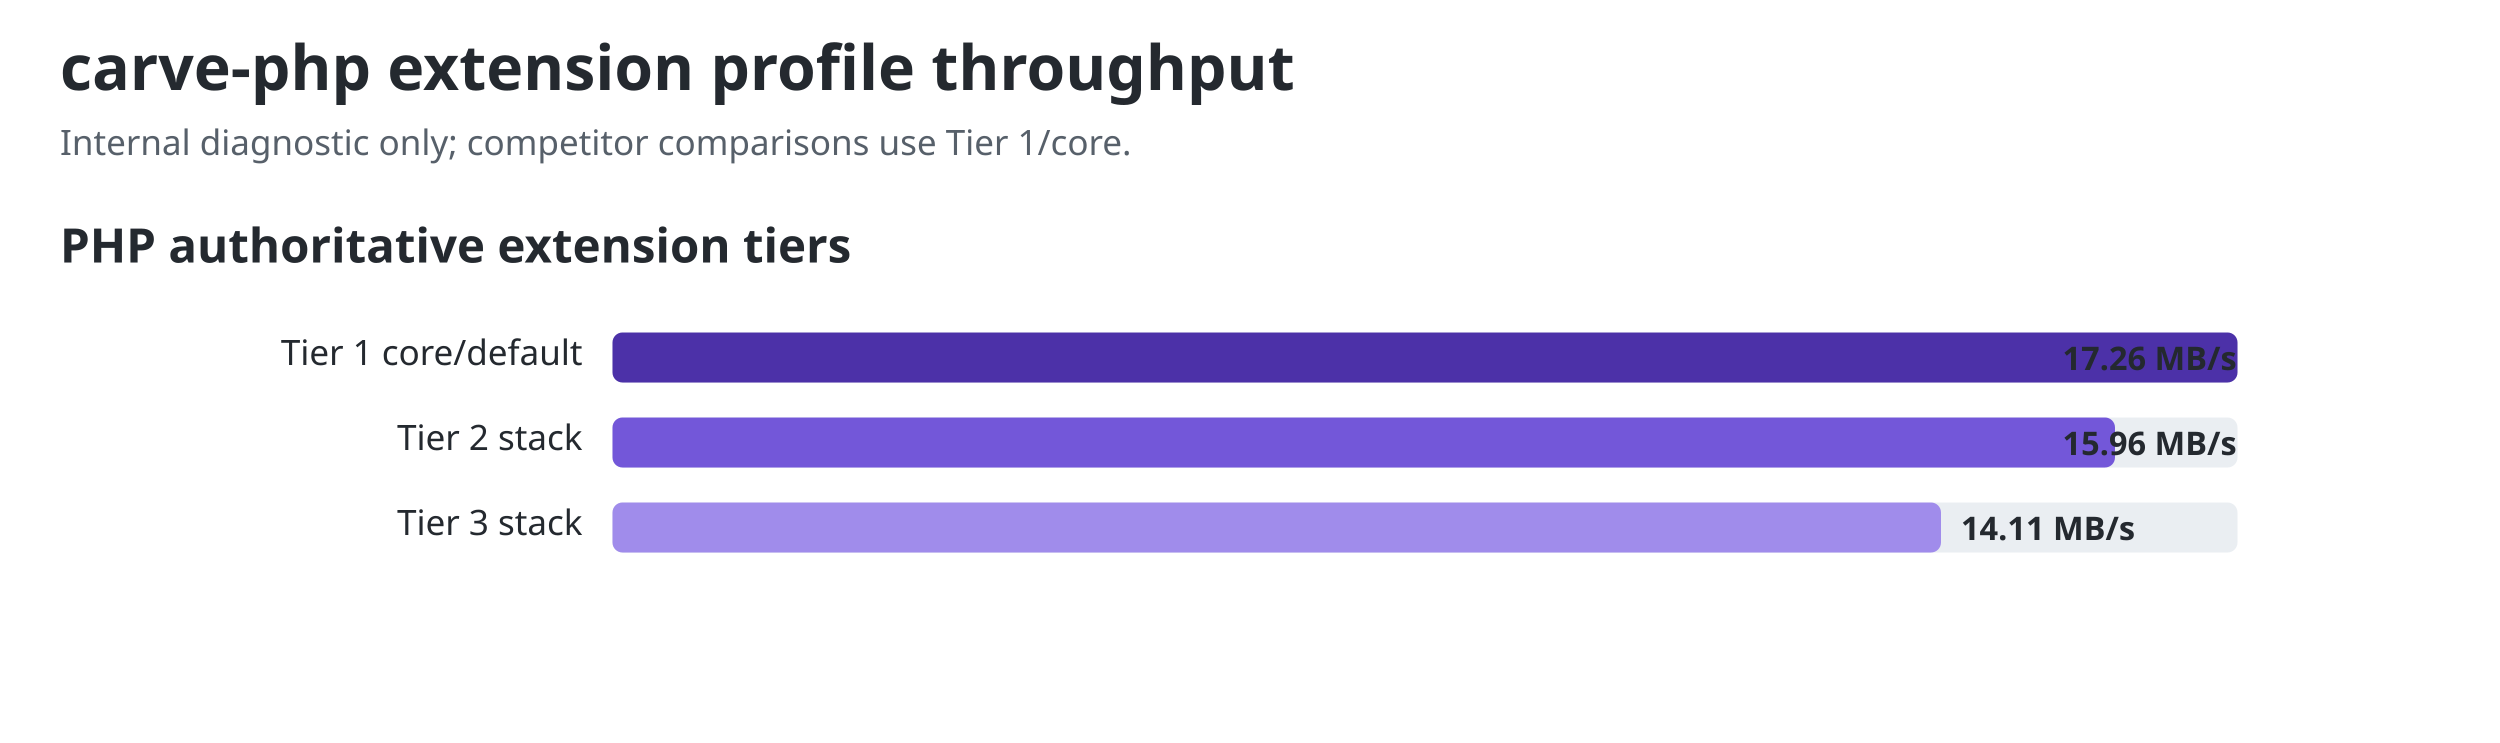
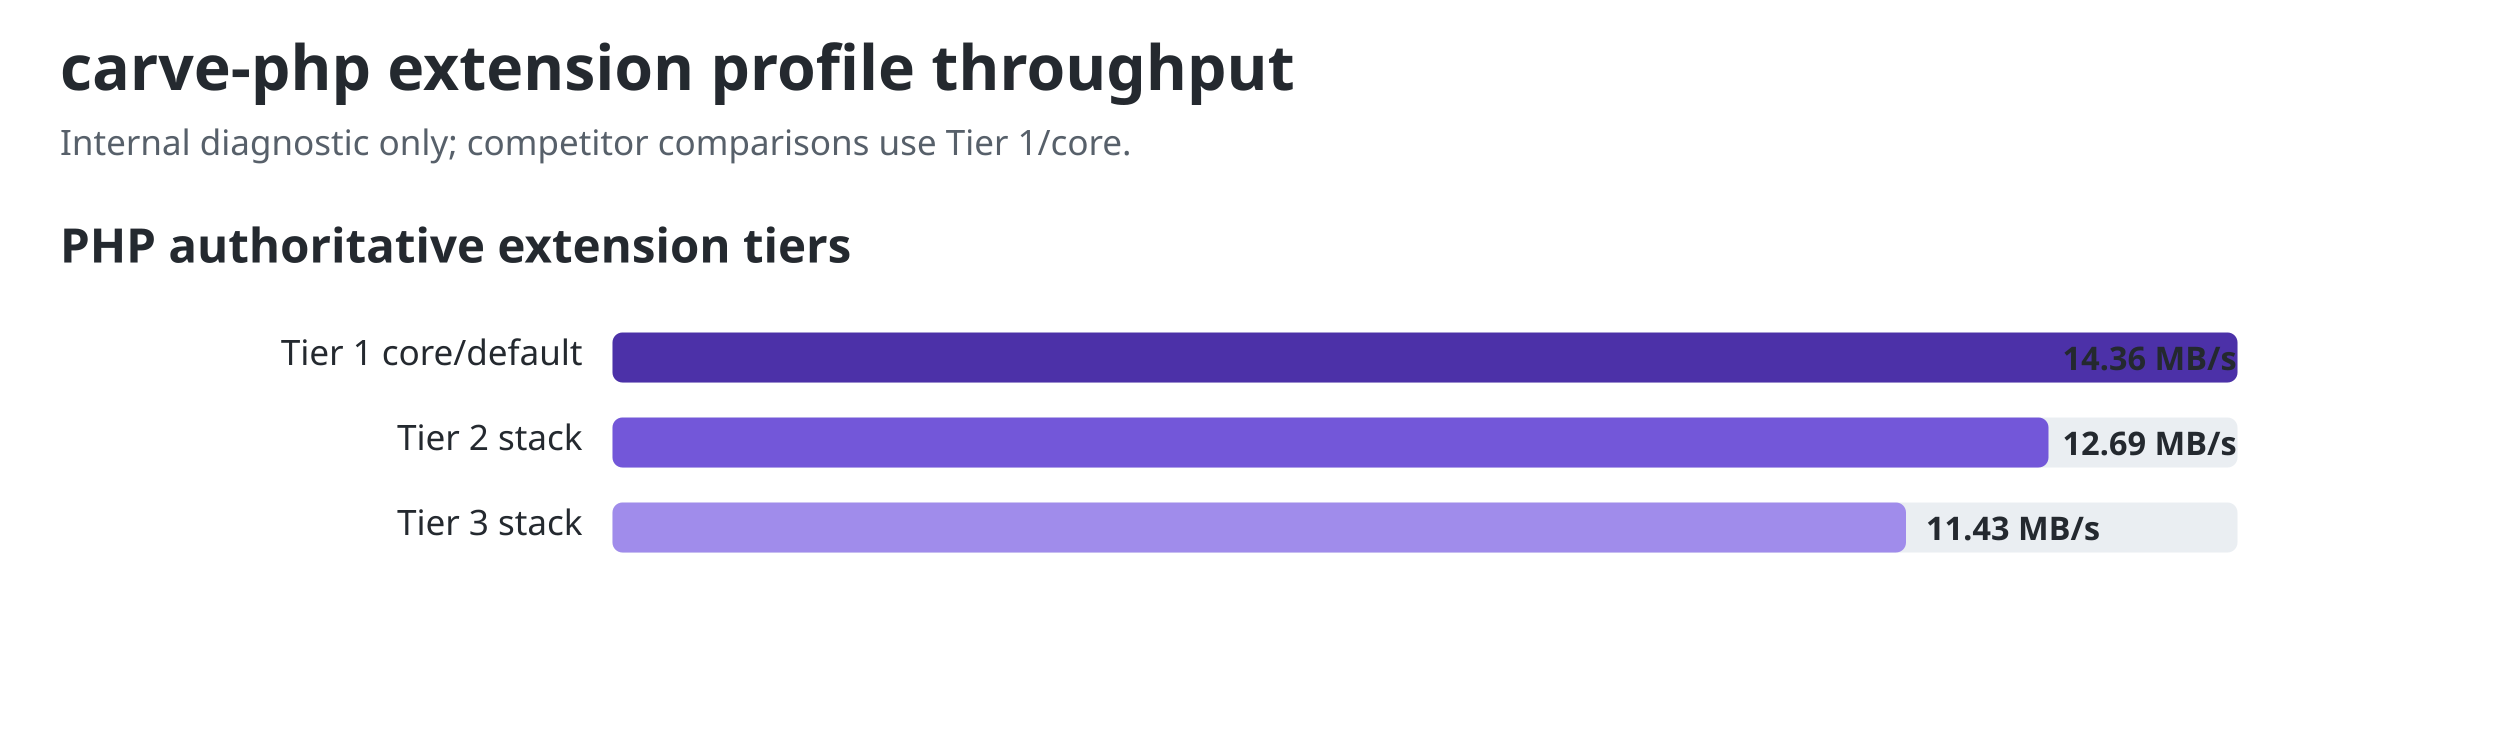
<svg xmlns="http://www.w3.org/2000/svg" width="1000" height="297" viewBox="0 0 1000 297" role="img" aria-labelledby="title desc">
  <style>text{font-family:ui-sans-serif,system-ui,sans-serif;fill:#24292f}.title{font-size:25px;font-weight:700}.sub{font-size:14px;fill:#57606a}.group{font-size:19px;font-weight:650}.label{font-size:14px}.value{font-size:13px;font-weight:650;fill:#24292f}.track{fill:#eaeef2}@media(prefers-color-scheme:dark){text,.value{fill:#f0f6fc}.sub{fill:#8c959f}.track{fill:#30363d}}</style>
  <text id="chart-title" class="title" x="24" y="36">carve-php extension profile throughput</text>
  <text class="sub" x="24" y="62">Internal diagnostic only; competitor comparisons use Tier 1/core.</text>
  <text class="group" x="24" y="105">PHP authoritative extension tiers</text>
  <text class="label" x="233" y="146" text-anchor="end">Tier 1 core/default</text>
  <rect class="track" x="245" y="133" width="650" height="20" rx="4" />
  <rect x="245" y="133" width="650.0" height="20" rx="4" fill="#4c31a8" />
-   <text class="value" x="825" y="148">17.26 MB/s</text>
+   <text class="value" x="825" y="148">14.36 MB/s</text>
  <text class="label" x="233" y="180" text-anchor="end">Tier 2 stack</text>
  <rect class="track" x="245" y="167" width="650" height="20" rx="4" />
-   <rect x="245" y="167" width="601.0" height="20" rx="4" fill="#7357d9" />
-   <text class="value" x="825" y="182">15.96 MB/s</text>
+   <rect x="245" y="167" width="574.4" height="20" rx="4" fill="#7357d9" />
+   <text class="value" x="825" y="182">12.69 MB/s</text>
  <text class="label" x="233" y="214" text-anchor="end">Tier 3 stack</text>
  <rect class="track" x="245" y="201" width="650" height="20" rx="4" />
-   <rect x="245" y="201" width="531.4" height="20" rx="4" fill="#a08ceb" />
-   <text class="value" x="784.373" y="216">14.11 MB/s</text>
+   <rect x="245" y="201" width="517.4" height="20" rx="4" fill="#a08ceb" />
+   <text class="value" x="770.375" y="216">11.43 MB/s</text>
</svg>
